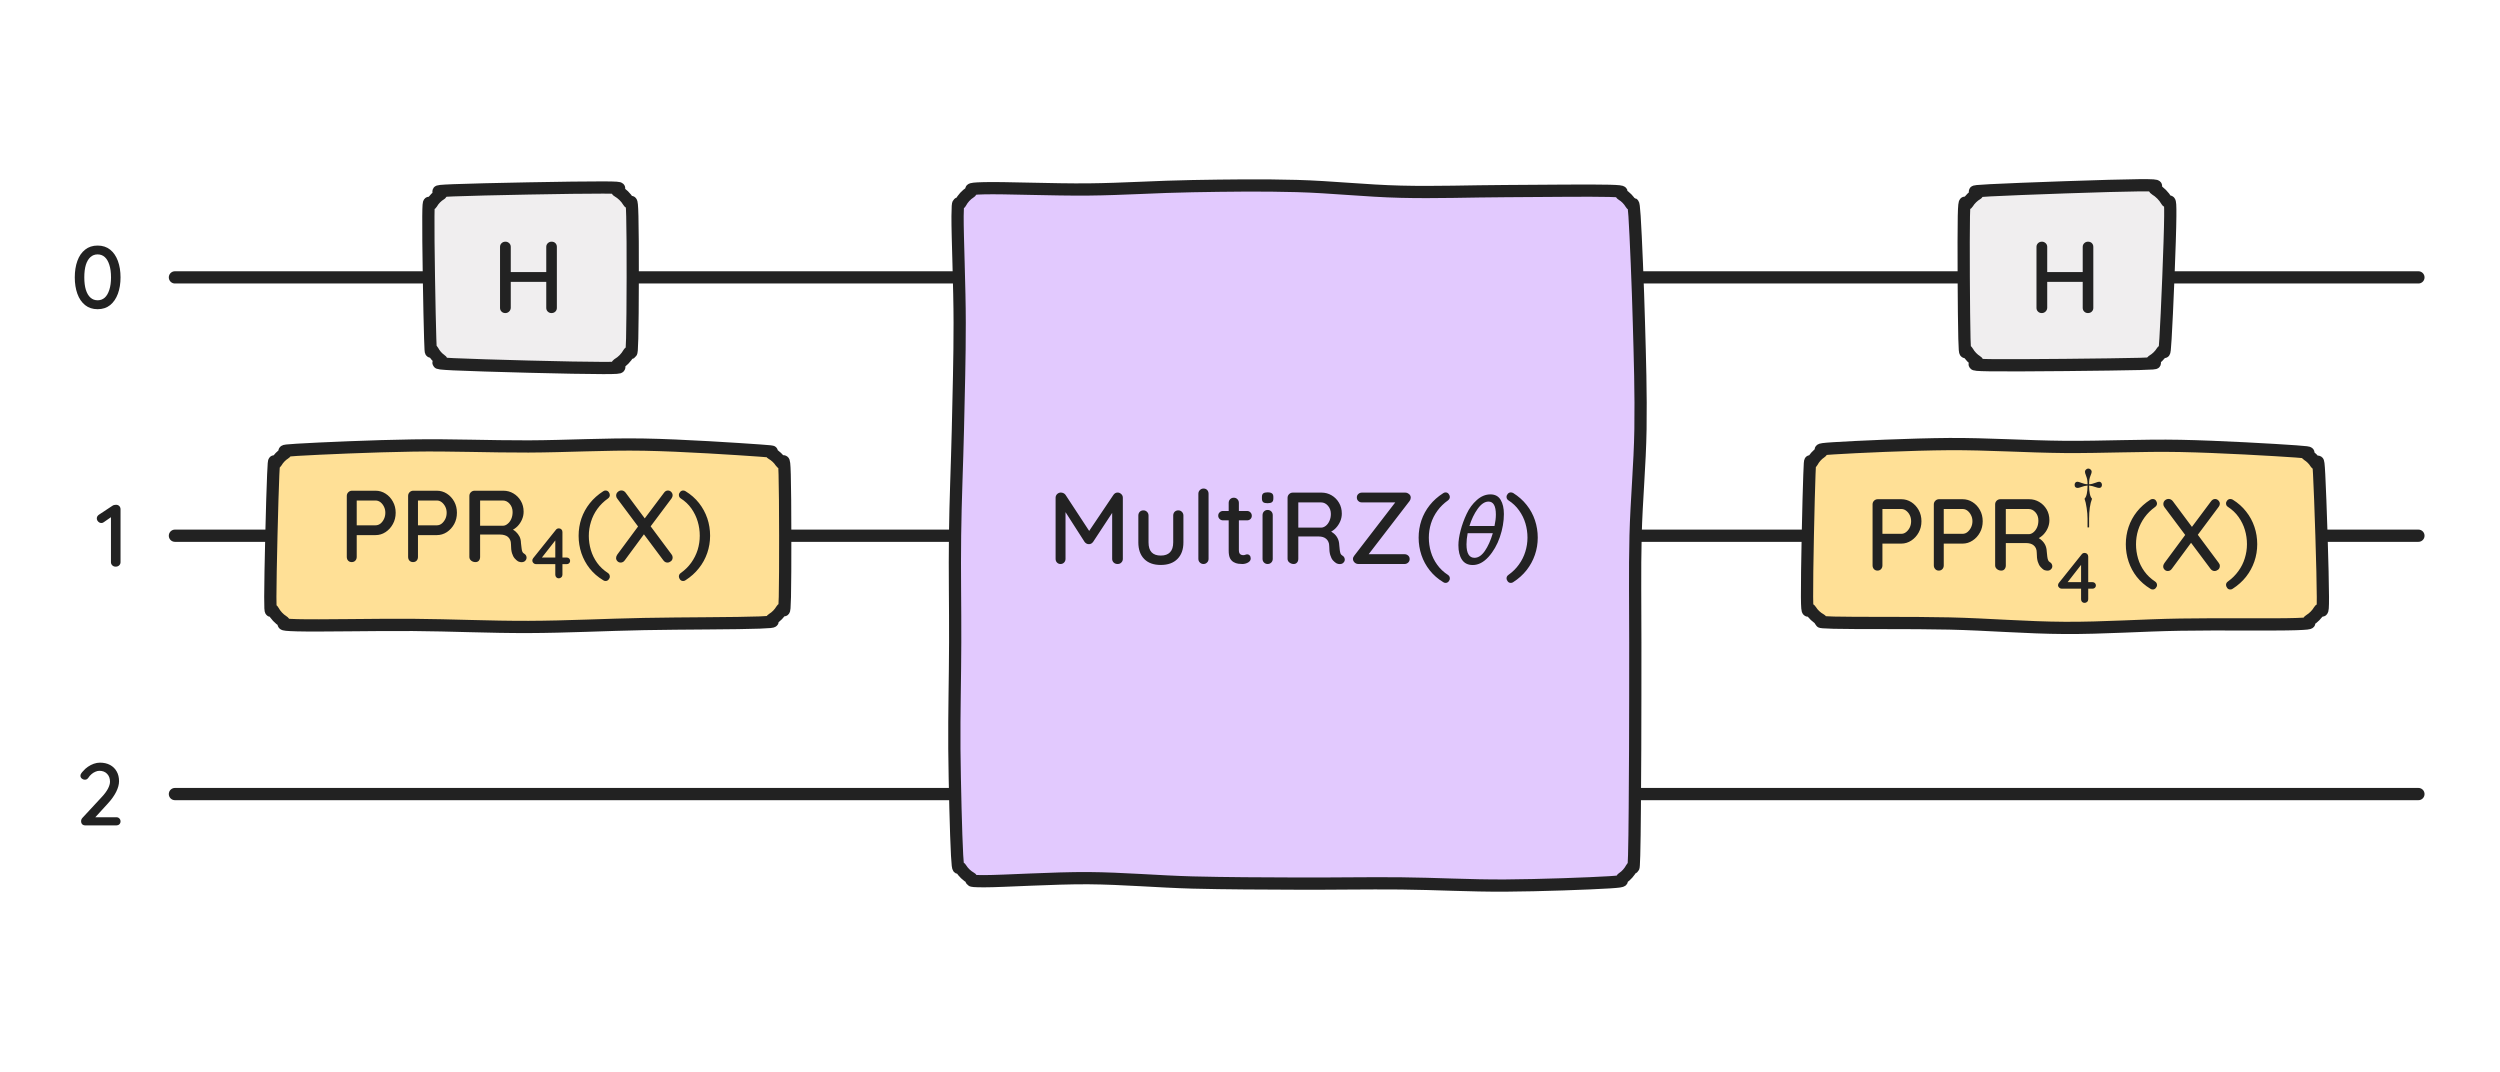
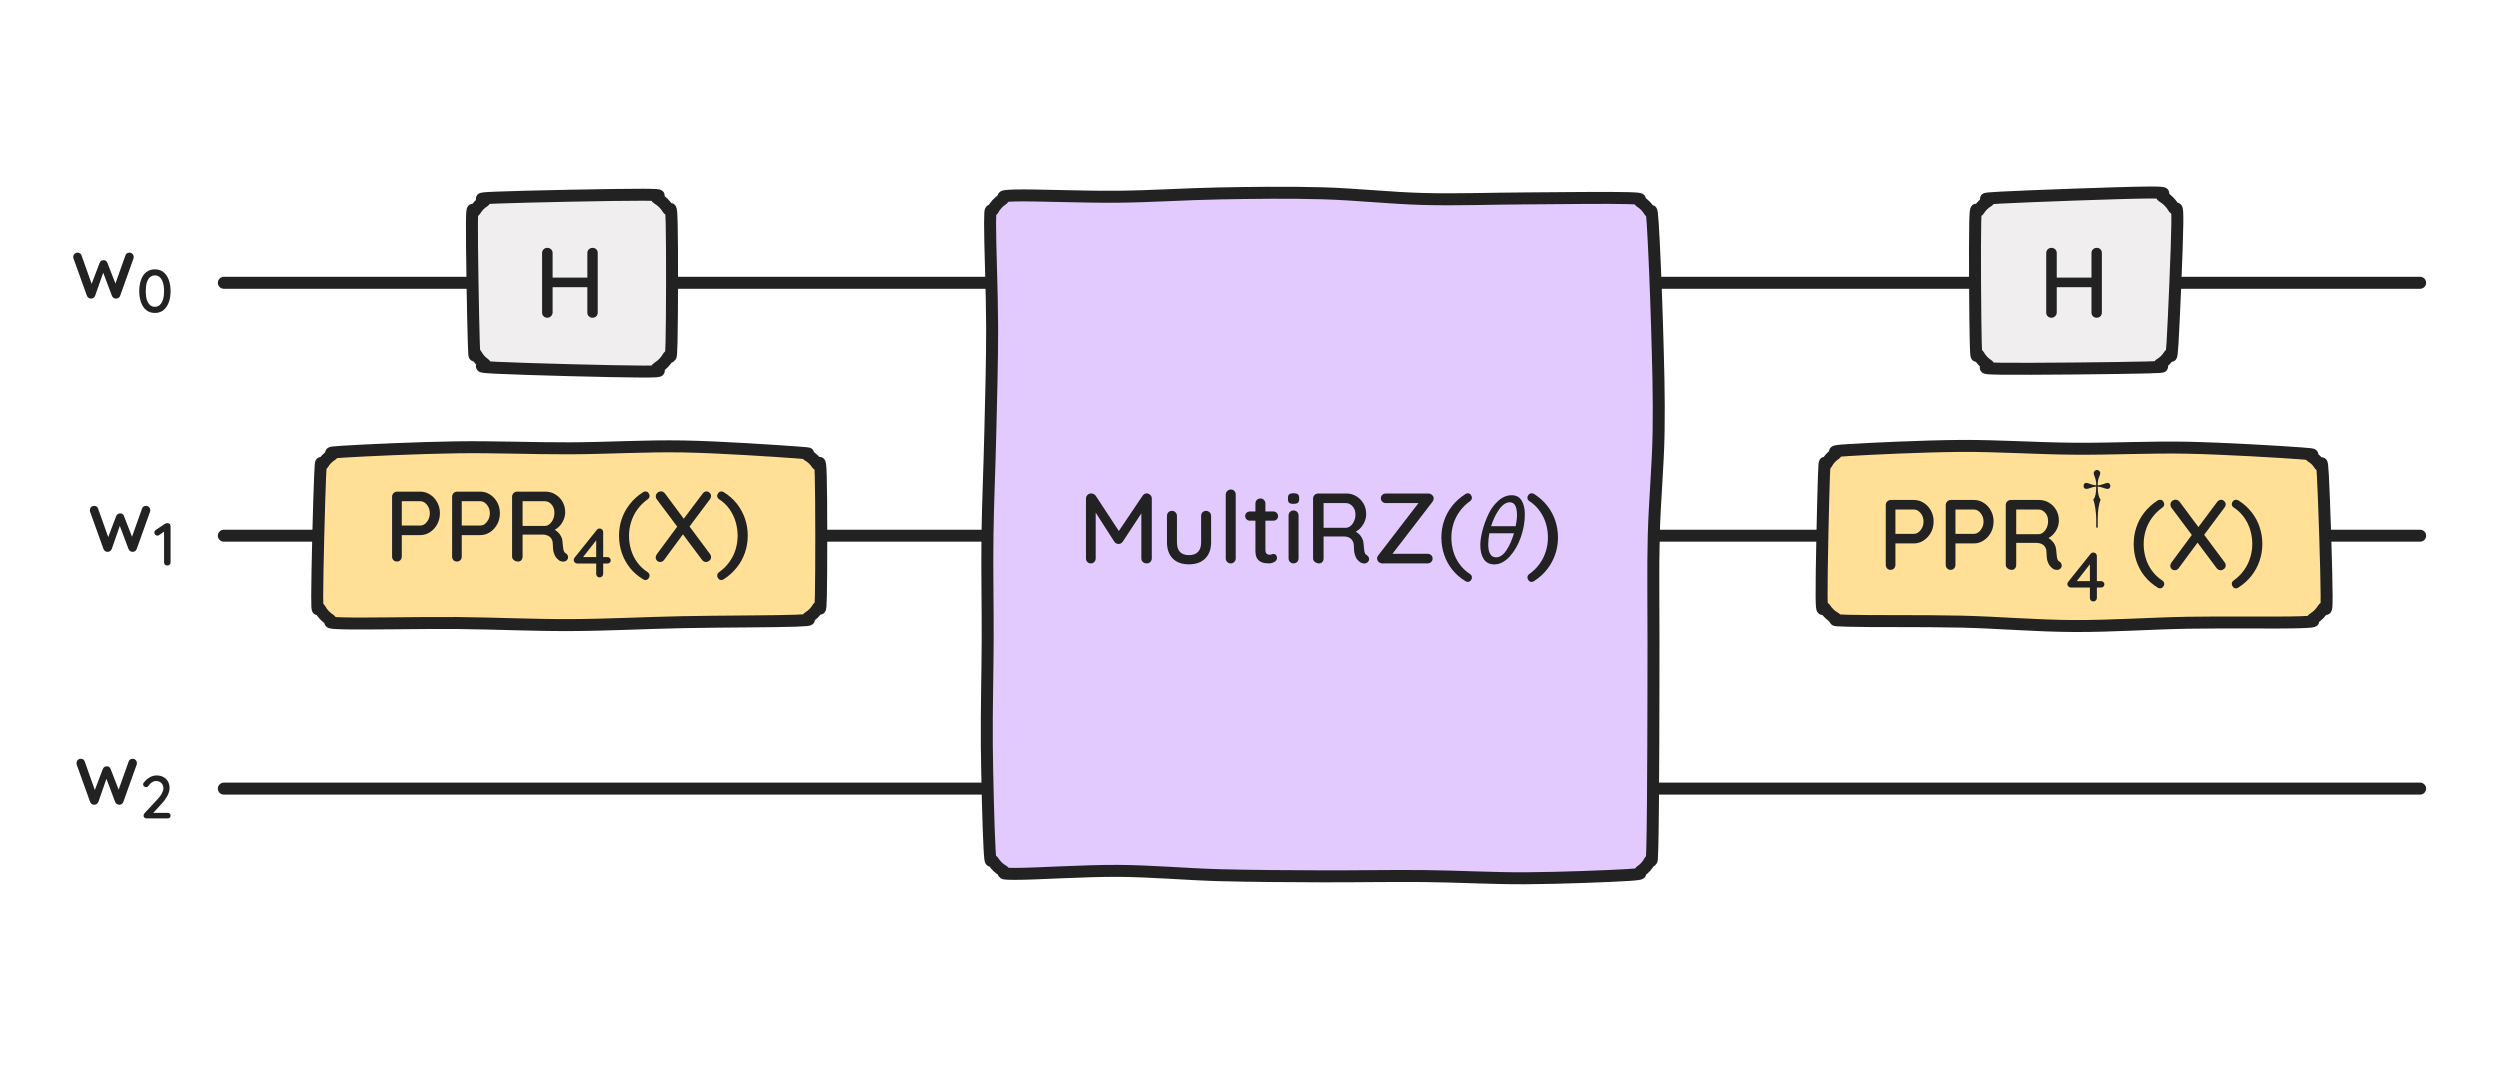
- <svg xmlns="http://www.w3.org/2000/svg" viewBox="-25.73 -40.8 367.73 157.6" width="367.73" height="157.6">
+ <svg xmlns="http://www.w3.org/2000/svg" viewBox="-33.63 -42.49 375.63 160.98" width="375.63" height="160.98">
  <g stroke-linecap="round" stroke-linejoin="round">
    <path d="M0,0C2.29,0 9.17,0 13.75,0C18.33,0 22.92,0 27.5,0C32.08,0 36.67,0 41.25,0C45.83,0 50.42,0 55,0C59.58,0 64.17,0 68.75,0C73.33,0 77.92,0 82.5,0C87.08,0 91.67,0 96.25,0C100.83,0 105.42,0 110,0C114.58,0 119.17,0 123.75,0C128.33,0 132.92,0 137.5,0C142.08,0 146.67,0 151.25,0C155.83,0 160.42,0 165,0C169.58,0 174.17,0 178.75,0C183.33,0 187.92,0 192.5,0C197.08,0 201.67,0 206.25,0C210.83,0 215.42,0 220,0C224.58,0 229.17,0 233.75,0C238.33,0 242.92,0 247.5,0C252.08,0 256.67,0 261.25,0C265.83,0 270.42,0 275,0C279.58,0 284.17,0 288.75,0C293.33,0 297.92,0 302.5,0C307.08,0 311.67,0 316.25,0C320.83,0 327.71,0 330,0" fill="none" stroke="#222222" stroke-width="1.8" />
    <path d="M0,38C2.29,38 9.17,38 13.75,38C18.33,38 22.92,38 27.5,38C32.08,38 36.67,38 41.25,38C45.83,38 50.42,38 55,38C59.58,38 64.17,38 68.75,38C73.33,38 77.92,38 82.5,38C87.08,38 91.67,38 96.25,38C100.83,38 105.42,38 110,38C114.58,38 119.17,38 123.75,38C128.33,38 132.92,38 137.5,38C142.08,38 146.67,38 151.25,38C155.83,38 160.42,38 165,38C169.58,38 174.17,38 178.75,38C183.33,38 187.92,38 192.5,38C197.08,38 201.67,38 206.25,38C210.83,38 215.42,38 220,38C224.58,38 229.17,38 233.75,38C238.33,38 242.92,38 247.5,38C252.08,38 256.67,38 261.25,38C265.83,38 270.42,38 275,38C279.58,38 284.17,38 288.75,38C293.33,38 297.92,38 302.5,38C307.08,38 311.67,38 316.25,38C320.83,38 327.71,38 330,38" fill="none" stroke="#222222" stroke-width="1.8" />
    <path d="M0,76C2.29,76 9.17,76 13.75,76C18.33,76 22.92,76 27.5,76C32.08,76 36.67,76 41.25,76C45.83,76 50.42,76 55,76C59.58,76 64.17,76 68.75,76C73.33,76 77.92,76 82.5,76C87.08,76 91.67,76 96.25,76C100.83,76 105.42,76 110,76C114.58,76 119.17,76 123.75,76C128.33,76 132.92,76 137.5,76C142.08,76 146.67,76 151.25,76C155.83,76 160.42,76 165,76C169.58,76 174.17,76 178.75,76C183.33,76 187.92,76 192.5,76C197.08,76 201.67,76 206.25,76C210.83,76 215.42,76 220,76C224.58,76 229.17,76 233.75,76C238.33,76 242.92,76 247.5,76C252.08,76 256.67,76 261.25,76C265.83,76 270.42,76 275,76C279.58,76 284.17,76 288.75,76C293.33,76 297.92,76 302.5,76C307.08,76 311.67,76 316.25,76C320.83,76 327.71,76 330,76" fill="none" stroke="#222222" stroke-width="1.8" />
-     <path d="M65.13,-12.69C65.75,-12.34 66.35,-11.76 66.71,-11.14C67.07,-10.53 67.19,-12.36 67.28,-9C67.38,-5.64 67.35,5.64 67.26,9C67.17,12.36 67.09,10.53 66.74,11.16C66.39,11.79 65.8,12.4 65.17,12.76C64.55,13.13 67.03,13.33 63,13.33C58.97,13.34 44.97,12.97 41,12.78C37.03,12.59 39.68,12.52 39.16,12.18C38.65,11.85 38.19,11.31 37.92,10.78C37.65,10.25 37.65,12.3 37.55,9C37.44,5.7 37.24,-5.69 37.28,-9C37.31,-12.31 37.45,-10.33 37.76,-10.87C38.06,-11.42 38.58,-11.94 39.12,-12.26C39.66,-12.59 37.02,-12.65 41,-12.81C44.98,-12.97 58.98,-13.24 63,-13.22C67.02,-13.2 64.51,-13.03 65.13,-12.69Z" fill="#F0EEEF" stroke="#222222" stroke-width="1.8" />
-     <path d="M87.78,25.92C88.3,26.21 88.81,26.68 89.13,27.19C89.45,27.71 89.6,25.7 89.69,29C89.79,32.3 89.8,43.69 89.72,47C89.64,50.31 89.54,48.33 89.24,48.87C88.93,49.41 88.42,49.94 87.88,50.26C87.34,50.57 89.15,50.65 86,50.77C82.85,50.9 74.67,50.88 69,50.99C63.33,51.1 57.67,51.4 52,51.42C46.33,51.44 40.67,51.16 35,51.12C29.33,51.08 21.18,51.26 18,51.17C14.82,51.08 16.51,50.95 15.92,50.6C15.33,50.24 14.78,49.64 14.46,49.04C14.15,48.44 14.03,50.34 14.03,47C14.03,43.66 14.31,32.3 14.46,29C14.6,25.7 14.61,27.73 14.9,27.21C15.19,26.69 15.68,26.18 16.19,25.87C16.71,25.56 14.87,25.55 18,25.36C21.13,25.17 29.33,24.81 35,24.73C40.67,24.64 46.33,24.89 52,24.87C57.67,24.85 63.33,24.5 69,24.6C74.67,24.7 82.87,25.25 86,25.47C89.13,25.69 87.25,25.64 87.78,25.92Z" fill="#FFE096" stroke="#222222" stroke-width="1.8" />
-     <path d="M212.84,-12.18C213.37,-11.87 213.86,-11.36 214.17,-10.83C214.48,-10.3 214.5,-11.92 214.7,-9C214.89,-6.08 215.2,1.44 215.34,6.67C215.49,11.89 215.65,17.11 215.57,22.33C215.49,27.56 214.98,32.78 214.85,38C214.72,43.22 214.82,48.44 214.81,53.67C214.8,58.89 214.82,64.11 214.79,69.33C214.76,74.56 214.73,82.08 214.64,85C214.55,87.92 214.54,86.32 214.26,86.88C213.97,87.44 213.48,88.01 212.94,88.36C212.4,88.71 213.88,88.8 211,88.98C208.12,89.16 200.78,89.43 195.67,89.46C190.56,89.49 185.44,89.19 180.33,89.14C175.22,89.09 170.11,89.2 165,89.17C159.89,89.15 154.78,89.14 149.67,89.01C144.56,88.87 139.44,88.41 134.33,88.37C129.22,88.34 121.88,88.82 119,88.82C116.12,88.81 117.63,88.65 117.07,88.34C116.51,88.03 115.96,87.51 115.62,86.95C115.28,86.39 115.21,87.94 115.05,85C114.89,82.06 114.7,74.56 114.65,69.33C114.61,64.11 114.76,58.89 114.77,53.67C114.79,48.44 114.68,43.22 114.75,38C114.81,32.78 115.05,27.56 115.17,22.33C115.28,17.11 115.44,11.89 115.43,6.67C115.43,1.44 115.1,-6.06 115.12,-9C115.15,-11.94 115.26,-10.4 115.57,-10.98C115.88,-11.57 116.4,-12.15 116.98,-12.51C117.55,-12.86 116.11,-13.04 119,-13.11C121.89,-13.19 129.22,-12.88 134.33,-12.93C139.44,-12.98 144.56,-13.34 149.67,-13.42C154.78,-13.51 159.89,-13.58 165,-13.44C170.11,-13.3 175.22,-12.72 180.33,-12.6C185.44,-12.47 190.56,-12.67 195.67,-12.69C200.78,-12.71 208.14,-12.81 211,-12.73C213.86,-12.65 212.31,-12.5 212.84,-12.18Z" fill="#E2C9FE" stroke="#222222" stroke-width="1.8" />
-     <path d="M291.29,-12.96C291.94,-12.58 292.58,-11.94 292.95,-11.28C293.32,-10.62 293.53,-12.38 293.5,-9C293.48,-5.62 293.01,5.68 292.8,9C292.6,12.32 292.61,10.35 292.29,10.9C291.97,11.44 291.43,11.96 290.89,12.27C290.34,12.57 292.98,12.62 289,12.73C285.02,12.83 270.99,12.98 267,12.92C263.01,12.86 265.61,12.7 265.06,12.36C264.51,12.03 263.99,11.48 263.68,10.92C263.38,10.35 263.31,12.32 263.22,9C263.13,5.68 263.07,-5.68 263.14,-9C263.22,-12.32 263.37,-10.36 263.69,-10.91C264.02,-11.46 264.55,-11.97 265.1,-12.29C265.65,-12.6 263.02,-12.6 267,-12.81C270.98,-13.02 284.95,-13.52 289,-13.55C293.05,-13.57 290.63,-13.34 291.29,-12.96Z" fill="#F0EEEF" stroke="#222222" stroke-width="1.8" />
-     <path d="M313.67,26.1C314.15,26.39 314.61,26.85 314.9,27.33C315.18,27.81 315.23,25.72 315.4,29C315.58,32.28 315.95,43.67 315.95,47C315.96,50.33 315.75,48.4 315.42,48.98C315.09,49.55 314.55,50.1 313.98,50.44C313.41,50.77 315.16,50.89 312,51C308.84,51.11 300.67,50.98 295,51.08C289.33,51.17 283.67,51.59 278,51.56C272.33,51.53 266.67,51.04 261,50.91C255.33,50.78 247.16,50.88 244,50.79C240.84,50.69 242.63,50.65 242.07,50.34C241.5,50.04 240.94,49.51 240.61,48.96C240.28,48.4 240.1,50.33 240.07,47C240.04,43.67 240.29,32.31 240.42,29C240.54,25.69 240.53,27.71 240.82,27.16C241.1,26.62 241.58,26.07 242.11,25.73C242.64,25.4 240.85,25.34 244,25.14C247.15,24.94 255.33,24.56 261,24.52C266.67,24.49 272.33,24.89 278,24.94C283.67,24.98 289.33,24.68 295,24.79C300.67,24.9 308.89,25.38 312,25.6C315.11,25.82 313.19,25.82 313.67,26.1Z" fill="#FFE096" stroke="#222222" stroke-width="1.8" />
-     <path d="M-11.37,4.68Q-12.46,4.68 -13.21,4.08Q-13.97,3.47 -14.35,2.41Q-14.73,1.35 -14.73,0Q-14.73,-1.36 -14.35,-2.42Q-13.97,-3.48 -13.21,-4.08Q-12.46,-4.68 -11.37,-4.68Q-10.28,-4.68 -9.53,-4.08Q-8.78,-3.48 -8.39,-2.42Q-8,-1.36 -8,0Q-8,1.35 -8.39,2.41Q-8.78,3.47 -9.53,4.08Q-10.28,4.68 -11.37,4.68ZM-11.37,3.37Q-10.76,3.37 -10.32,2.98Q-9.89,2.59 -9.65,1.83Q-9.4,1.08 -9.4,0Q-9.4,-1.09 -9.65,-1.85Q-9.89,-2.6 -10.32,-2.99Q-10.76,-3.38 -11.37,-3.38Q-11.98,-3.38 -12.42,-2.99Q-12.86,-2.6 -13.1,-1.85Q-13.33,-1.09 -13.33,0Q-13.33,1.08 -13.1,1.83Q-12.86,2.59 -12.42,2.98Q-11.98,3.37 -11.37,3.37Z" fill="#222222" stroke="none" />
-     <path d="M-8.71,42.55Q-9.02,42.55 -9.21,42.36Q-9.41,42.17 -9.41,41.89L-9.41,34.92L-9.23,35.15L-10.45,36Q-10.6,36.13 -10.82,36.13Q-11.08,36.13 -11.28,35.93Q-11.49,35.72 -11.49,35.45Q-11.49,35.11 -11.15,34.89L-9.17,33.58Q-9.05,33.5 -8.92,33.48Q-8.78,33.45 -8.66,33.45Q-8.37,33.45 -8.18,33.64Q-8,33.83 -8,34.11L-8,41.89Q-8,42.17 -8.2,42.36Q-8.4,42.55 -8.71,42.55Z" fill="#222222" stroke="none" />
-     <path d="M-8.61,79.41Q-8.35,79.41 -8.18,79.58Q-8,79.76 -8,80.02Q-8,80.28 -8.18,80.45Q-8.35,80.61 -8.61,80.61L-13.17,80.61Q-13.46,80.61 -13.63,80.45Q-13.8,80.28 -13.8,79.99Q-13.8,79.73 -13.62,79.52L-10.72,76.39Q-10.16,75.79 -9.85,75.21Q-9.55,74.62 -9.55,74.18Q-9.55,73.46 -9.98,73.02Q-10.4,72.58 -11.11,72.58Q-11.41,72.58 -11.71,72.72Q-12.02,72.85 -12.28,73.08Q-12.55,73.31 -12.74,73.61Q-12.87,73.79 -13,73.84Q-13.13,73.89 -13.25,73.89Q-13.5,73.89 -13.7,73.72Q-13.9,73.54 -13.9,73.31Q-13.9,73.13 -13.78,72.96Q-13.67,72.79 -13.49,72.61Q-13.2,72.26 -12.79,71.98Q-12.38,71.7 -11.93,71.54Q-11.47,71.38 -11.03,71.38Q-10.17,71.38 -9.54,71.72Q-8.91,72.06 -8.57,72.67Q-8.22,73.28 -8.22,74.11Q-8.22,74.82 -8.64,75.67Q-9.07,76.52 -9.82,77.34L-11.83,79.54L-11.98,79.41L-8.61,79.41Z" fill="#222222" stroke="none" />
+     <path d="M65.13,-12.69C65.75,-12.34 66.35,-11.76 66.71,-11.14C67.07,-10.53 67.2,-12.36 67.29,-9C67.38,-5.64 67.36,5.64 67.27,9C67.18,12.36 67.09,10.53 66.75,11.16C66.4,11.79 65.8,12.41 65.18,12.77C64.55,13.13 67.03,13.34 63,13.34C58.97,13.34 44.97,12.97 41,12.77C37.03,12.58 39.68,12.51 39.17,12.18C38.65,11.84 38.19,11.3 37.92,10.78C37.66,10.25 37.67,12.3 37.56,9C37.45,5.7 37.25,-5.69 37.28,-9C37.32,-12.31 37.46,-10.33 37.76,-10.87C38.07,-11.41 38.58,-11.94 39.12,-12.26C39.66,-12.58 37.02,-12.64 41,-12.8C44.98,-12.96 58.98,-13.25 63,-13.23C67.02,-13.21 64.51,-13.04 65.13,-12.69Z" fill="#F0EEEF" stroke="#222222" stroke-width="1.8" />
+     <path d="M87.77,25.93C88.29,26.22 88.8,26.69 89.12,27.2C89.44,27.71 89.59,25.7 89.69,29C89.79,32.3 89.79,43.69 89.71,47C89.64,50.31 89.54,48.32 89.23,48.87C88.93,49.41 88.42,49.93 87.88,50.25C87.34,50.57 89.15,50.65 86,50.77C82.85,50.89 74.67,50.88 69,50.99C63.33,51.1 57.67,51.41 52,51.43C46.33,51.45 40.67,51.17 35,51.12C29.33,51.08 21.18,51.26 18,51.17C14.82,51.09 16.51,50.95 15.92,50.6C15.33,50.24 14.78,49.64 14.46,49.04C14.15,48.44 14.03,50.34 14.03,47C14.03,43.66 14.32,32.3 14.47,29C14.61,25.7 14.62,27.73 14.9,27.21C15.19,26.69 15.68,26.19 16.2,25.88C16.71,25.57 14.87,25.56 18,25.37C21.13,25.17 29.33,24.8 35,24.72C40.67,24.64 46.33,24.89 52,24.87C57.67,24.85 63.33,24.49 69,24.59C74.67,24.69 82.87,25.26 86,25.48C89.13,25.7 87.25,25.65 87.77,25.93Z" fill="#FFE096" stroke="#222222" stroke-width="1.8" />
+     <path d="M212.84,-12.18C213.36,-11.86 213.86,-11.36 214.17,-10.83C214.47,-10.3 214.49,-11.92 214.69,-9C214.89,-6.08 215.2,1.44 215.35,6.67C215.5,11.89 215.67,17.11 215.58,22.33C215.5,27.56 214.98,32.78 214.85,38C214.72,43.22 214.82,48.44 214.81,53.67C214.8,58.89 214.81,64.11 214.78,69.33C214.76,74.56 214.72,82.08 214.63,85C214.54,87.92 214.54,86.32 214.25,86.88C213.97,87.44 213.48,88.01 212.94,88.36C212.4,88.71 213.88,88.79 211,88.98C208.12,89.16 200.78,89.44 195.67,89.47C190.56,89.5 185.44,89.19 180.33,89.14C175.22,89.09 170.11,89.2 165,89.18C159.89,89.16 154.78,89.14 149.67,89.01C144.56,88.87 139.44,88.39 134.33,88.36C129.22,88.33 121.88,88.82 119,88.81C116.12,88.81 117.63,88.65 117.07,88.34C116.51,88.03 115.96,87.51 115.62,86.95C115.29,86.39 115.21,87.94 115.05,85C114.89,82.06 114.69,74.56 114.64,69.33C114.6,64.11 114.75,58.89 114.77,53.67C114.79,48.44 114.67,43.22 114.74,38C114.81,32.78 115.06,27.56 115.17,22.33C115.29,17.11 115.45,11.89 115.44,6.67C115.43,1.44 115.11,-6.06 115.13,-9C115.15,-11.94 115.26,-10.4 115.57,-10.98C115.88,-11.57 116.4,-12.15 116.97,-12.51C117.55,-12.86 116.11,-13.05 119,-13.12C121.89,-13.19 129.22,-12.88 134.33,-12.93C139.44,-12.98 144.56,-13.34 149.67,-13.43C154.78,-13.52 159.89,-13.59 165,-13.45C170.11,-13.31 175.22,-12.72 180.33,-12.59C185.44,-12.46 190.56,-12.66 195.67,-12.68C200.78,-12.71 208.14,-12.81 211,-12.72C213.86,-12.64 212.31,-12.49 212.84,-12.18Z" fill="#E2C9FE" stroke="#222222" stroke-width="1.8" />
+     <path d="M291.29,-12.97C291.95,-12.59 292.59,-11.95 292.96,-11.29C293.33,-10.62 293.54,-12.38 293.52,-9C293.49,-5.62 293,5.68 292.8,9C292.59,12.32 292.6,10.35 292.28,10.9C291.96,11.44 291.43,11.96 290.88,12.26C290.34,12.57 292.98,12.61 289,12.72C285.02,12.83 270.99,12.97 267,12.91C263.01,12.85 265.61,12.69 265.06,12.36C264.51,12.03 263.99,11.47 263.69,10.91C263.38,10.35 263.32,12.32 263.23,9C263.14,5.68 263.07,-5.68 263.15,-9C263.23,-12.32 263.37,-10.36 263.7,-10.91C264.02,-11.46 264.55,-11.97 265.1,-12.28C265.65,-12.6 263.02,-12.59 267,-12.8C270.98,-13.01 284.95,-13.53 289,-13.56C293.05,-13.59 290.63,-13.35 291.29,-12.97Z" fill="#F0EEEF" stroke="#222222" stroke-width="1.8" />
+     <path d="M313.66,26.12C314.15,26.4 314.6,26.85 314.88,27.33C315.17,27.82 315.21,25.72 315.39,29C315.57,32.28 315.95,43.67 315.95,47C315.96,50.33 315.75,48.4 315.42,48.98C315.09,49.55 314.55,50.1 313.98,50.44C313.41,50.77 315.16,50.89 312,51C308.84,51.11 300.67,50.98 295,51.08C289.33,51.18 283.67,51.6 278,51.57C272.33,51.55 266.67,51.04 261,50.91C255.33,50.78 247.15,50.88 244,50.78C240.85,50.69 242.64,50.64 242.07,50.34C241.51,50.04 240.95,49.51 240.61,48.96C240.28,48.4 240.1,50.33 240.07,47C240.04,43.67 240.3,32.31 240.42,29C240.55,25.69 240.54,27.71 240.82,27.17C241.1,26.62 241.59,26.07 242.12,25.74C242.65,25.4 240.85,25.35 244,25.14C247.15,24.94 255.33,24.55 261,24.51C266.67,24.48 272.33,24.89 278,24.93C283.67,24.98 289.33,24.67 295,24.78C300.67,24.9 308.89,25.39 312,25.62C315.11,25.84 313.18,25.83 313.66,26.12Z" fill="#FFE096" stroke="#222222" stroke-width="1.8" />
+     <path d="M-14.16,-4.53Q-13.92,-4.53 -13.73,-4.34Q-13.54,-4.15 -13.54,-3.85Q-13.54,-3.79 -13.55,-3.72Q-13.56,-3.66 -13.59,-3.61L-15.58,1.96Q-15.66,2.18 -15.85,2.29Q-16.05,2.4 -16.26,2.37Q-16.63,2.35 -16.81,1.96L-18.28,-1.94L-17.98,-1.92L-19.34,1.96Q-19.52,2.35 -19.9,2.37Q-20.09,2.4 -20.29,2.29Q-20.49,2.18 -20.57,1.96L-22.57,-3.61Q-22.63,-3.72 -22.63,-3.85Q-22.63,-4.13 -22.45,-4.33Q-22.27,-4.53 -21.98,-4.53Q-21.77,-4.53 -21.61,-4.42Q-21.44,-4.32 -21.38,-4.11L-19.71,0.58L-20.01,0.55L-18.66,-2.99Q-18.49,-3.4 -18.06,-3.4Q-17.83,-3.4 -17.7,-3.29Q-17.57,-3.19 -17.49,-2.99L-16.11,0.57L-16.46,0.61L-14.79,-4.11Q-14.66,-4.53 -14.16,-4.53ZM-10.36,4.53Q-11.12,4.53 -11.65,4.11Q-12.18,3.68 -12.44,2.94Q-12.71,2.2 -12.71,1.25Q-12.71,0.3 -12.44,-0.44Q-12.18,-1.19 -11.65,-1.6Q-11.12,-2.02 -10.36,-2.02Q-9.59,-2.02 -9.07,-1.6Q-8.55,-1.19 -8.27,-0.44Q-8,0.3 -8,1.25Q-8,2.2 -8.27,2.94Q-8.55,3.68 -9.07,4.11Q-9.59,4.53 -10.36,4.53ZM-10.36,3.61Q-9.93,3.61 -9.63,3.34Q-9.32,3.06 -9.15,2.54Q-8.98,2.01 -8.98,1.25Q-8.98,0.49 -9.15,-0.04Q-9.32,-0.57 -9.63,-0.84Q-9.93,-1.11 -10.36,-1.11Q-10.78,-1.11 -11.09,-0.84Q-11.4,-0.57 -11.57,-0.04Q-11.73,0.49 -11.73,1.25Q-11.73,2.01 -11.57,2.54Q-11.4,3.06 -11.09,3.34Q-10.78,3.61 -10.36,3.61Z" fill="#222222" stroke="none" />
+     <path d="M-11.67,33.52Q-11.42,33.52 -11.24,33.71Q-11.05,33.89 -11.05,34.19Q-11.05,34.26 -11.06,34.32Q-11.07,34.39 -11.1,34.44L-13.09,40Q-13.17,40.22 -13.36,40.34Q-13.56,40.45 -13.76,40.42Q-14.14,40.39 -14.32,40L-15.79,36.1L-15.49,36.13L-16.84,40Q-17.03,40.39 -17.4,40.42Q-17.6,40.45 -17.8,40.34Q-18,40.22 -18.08,40L-20.08,34.44Q-20.13,34.32 -20.13,34.19Q-20.13,33.92 -19.96,33.72Q-19.78,33.52 -19.48,33.52Q-19.28,33.52 -19.11,33.62Q-18.95,33.72 -18.89,33.93L-17.22,38.63L-17.52,38.6L-16.17,35.05Q-16,34.65 -15.57,34.65Q-15.34,34.65 -15.21,34.75Q-15.08,34.86 -15,35.05L-13.62,38.61L-13.97,38.65L-12.29,33.93Q-12.16,33.52 -11.67,33.52ZM-8.5,42.48Q-8.71,42.48 -8.85,42.35Q-8.98,42.22 -8.98,42.02L-8.98,37.14L-8.86,37.3L-9.71,37.9Q-9.82,37.99 -9.97,37.99Q-10.16,37.99 -10.3,37.85Q-10.44,37.71 -10.44,37.51Q-10.44,37.28 -10.2,37.12L-8.82,36.2Q-8.74,36.15 -8.64,36.13Q-8.55,36.11 -8.46,36.11Q-8.26,36.11 -8.13,36.24Q-8,36.38 -8,36.58L-8,42.02Q-8,42.22 -8.14,42.35Q-8.28,42.48 -8.5,42.48Z" fill="#222222" stroke="none" />
+     <path d="M-13.68,71.52Q-13.43,71.52 -13.25,71.71Q-13.06,71.89 -13.06,72.19Q-13.06,72.26 -13.07,72.32Q-13.08,72.39 -13.11,72.44L-15.1,78Q-15.18,78.22 -15.37,78.34Q-15.57,78.45 -15.77,78.42Q-16.15,78.39 -16.33,78L-17.8,74.1L-17.5,74.13L-18.85,78Q-19.04,78.39 -19.41,78.42Q-19.61,78.45 -19.81,78.34Q-20.01,78.22 -20.09,78L-22.09,72.44Q-22.14,72.32 -22.14,72.19Q-22.14,71.92 -21.97,71.72Q-21.79,71.52 -21.49,71.52Q-21.29,71.52 -21.12,71.62Q-20.96,71.72 -20.9,71.93L-19.23,76.63L-19.53,76.6L-18.18,73.05Q-18.01,72.65 -17.58,72.65Q-17.35,72.65 -17.22,72.75Q-17.09,72.86 -17.01,73.05L-15.63,76.61L-15.98,76.65L-14.3,71.93Q-14.17,71.52 -13.68,71.52ZM-8.43,79.64Q-8.25,79.64 -8.12,79.76Q-8,79.88 -8,80.06Q-8,80.25 -8.12,80.36Q-8.25,80.48 -8.43,80.48L-11.62,80.48Q-11.82,80.48 -11.94,80.36Q-12.06,80.25 -12.06,80.05Q-12.06,79.86 -11.93,79.72L-9.9,77.53Q-9.51,77.11 -9.3,76.7Q-9.08,76.29 -9.08,75.98Q-9.08,75.48 -9.38,75.17Q-9.68,74.86 -10.18,74.86Q-10.38,74.86 -10.6,74.95Q-10.81,75.05 -11,75.21Q-11.18,75.37 -11.32,75.58Q-11.41,75.71 -11.5,75.74Q-11.59,75.78 -11.68,75.78Q-11.85,75.78 -11.99,75.66Q-12.13,75.53 -12.13,75.37Q-12.13,75.24 -12.05,75.12Q-11.97,75 -11.84,74.88Q-11.64,74.63 -11.35,74.44Q-11.07,74.24 -10.75,74.13Q-10.43,74.02 -10.12,74.02Q-9.52,74.02 -9.08,74.26Q-8.64,74.5 -8.4,74.92Q-8.15,75.35 -8.15,75.93Q-8.15,76.42 -8.45,77.02Q-8.75,77.62 -9.27,78.19L-10.68,79.73L-10.78,79.64L-8.43,79.64Z" fill="#222222" stroke="none" />
    <path d="M48.63,-5.25Q48.93,-5.25 49.17,-5.03Q49.4,-4.81 49.4,-4.49L49.4,4.49Q49.38,4.81 49.15,5.03Q48.92,5.25 48.6,5.25Q48.26,5.25 48.04,5.03Q47.82,4.81 47.82,4.49L47.82,-4.49Q47.82,-4.81 48.05,-5.03Q48.27,-5.25 48.63,-5.25ZM55.4,-5.25Q55.76,-5.25 55.97,-5.03Q56.18,-4.81 56.18,-4.49L56.18,4.49Q56.18,4.81 55.96,5.03Q55.74,5.25 55.38,5.25Q55.07,5.25 54.84,5.03Q54.62,4.81 54.62,4.49L54.62,-4.49Q54.62,-4.81 54.85,-5.03Q55.08,-5.25 55.4,-5.25ZM48.57,-0.78L55.41,-0.78L55.4,0.66L48.56,0.66L48.57,-0.78Z" fill="#222222" stroke="none" />
    <path d="M29.51,31.38Q30.31,31.38 30.98,31.81Q31.66,32.24 32.06,32.98Q32.47,33.71 32.47,34.62Q32.47,35.54 32.06,36.28Q31.66,37.02 30.98,37.47Q30.31,37.91 29.51,37.91L26.62,37.91L26.74,37.67L26.74,41.12Q26.74,41.45 26.53,41.67Q26.33,41.88 26,41.88Q25.69,41.88 25.48,41.67Q25.28,41.45 25.28,41.12L25.28,32.15Q25.28,31.82 25.51,31.6Q25.73,31.38 26.05,31.38L29.51,31.38ZM29.51,36.47Q29.9,36.47 30.23,36.22Q30.55,35.96 30.75,35.54Q30.95,35.12 30.95,34.62Q30.95,34.13 30.75,33.73Q30.55,33.32 30.23,33.07Q29.9,32.82 29.51,32.82L26.59,32.82L26.74,32.6L26.74,36.67L26.6,36.47L29.51,36.47ZM38.53,31.38Q39.32,31.38 40,31.81Q40.67,32.24 41.08,32.98Q41.48,33.71 41.48,34.62Q41.48,35.54 41.08,36.28Q40.67,37.02 40,37.47Q39.32,37.91 38.53,37.91L35.63,37.91L35.75,37.67L35.75,41.12Q35.75,41.45 35.55,41.67Q35.35,41.88 35.02,41.88Q34.7,41.88 34.5,41.67Q34.3,41.45 34.3,41.12L34.3,32.15Q34.3,31.82 34.52,31.6Q34.75,31.38 35.06,31.38L38.53,31.38ZM38.53,36.47Q38.92,36.47 39.24,36.22Q39.56,35.96 39.77,35.54Q39.97,35.12 39.97,34.62Q39.97,34.13 39.77,33.73Q39.56,33.32 39.24,33.07Q38.92,32.82 38.53,32.82L35.6,32.82L35.75,32.6L35.75,36.67L35.62,36.47L38.53,36.47ZM44.21,41.88Q43.85,41.88 43.58,41.67Q43.31,41.45 43.31,41.12L43.31,32.15Q43.31,31.82 43.54,31.6Q43.76,31.38 44.08,31.38L48.31,31.38Q49.12,31.38 49.79,31.78Q50.47,32.18 50.88,32.88Q51.29,33.57 51.29,34.47Q51.29,35.07 51.05,35.62Q50.81,36.17 50.41,36.59Q50,37.01 49.49,37.22L49.33,36.93Q49.79,37.1 50.14,37.41Q50.48,37.72 50.69,38.13Q50.89,38.54 50.9,39.07Q50.95,39.53 50.99,39.84Q51.02,40.15 51.1,40.34Q51.17,40.53 51.37,40.64Q51.64,40.79 51.71,41.09Q51.77,41.39 51.58,41.63Q51.44,41.81 51.24,41.86Q51.04,41.92 50.83,41.88Q50.62,41.84 50.47,41.77Q50.23,41.62 49.98,41.34Q49.73,41.06 49.58,40.57Q49.43,40.07 49.43,39.26Q49.43,38.88 49.31,38.62Q49.19,38.35 48.98,38.17Q48.77,38 48.49,37.92Q48.2,37.83 47.86,37.83L44.68,37.83L44.89,37.53L44.89,41.12Q44.89,41.45 44.71,41.67Q44.53,41.88 44.21,41.88ZM44.69,36.53L48.28,36.53Q48.62,36.52 48.94,36.25Q49.27,35.99 49.47,35.54Q49.67,35.09 49.67,34.52Q49.67,33.8 49.24,33.31Q48.82,32.82 48.23,32.82L44.72,32.82L44.89,32.43L44.89,36.85L44.69,36.53ZM56.46,44.27Q56.24,44.27 56.09,44.11Q55.95,43.96 55.95,43.73L55.95,38.39L56.14,38.45L53.87,41.35L53.82,41.21L57.64,41.21Q57.85,41.21 57.99,41.35Q58.13,41.49 58.13,41.7Q58.13,41.9 57.99,42.04Q57.85,42.18 57.64,42.18L53.09,42.18Q52.9,42.18 52.73,42.02Q52.57,41.87 52.57,41.66Q52.57,41.46 52.7,41.3L56.04,37.13Q56.12,37.02 56.23,36.97Q56.35,36.92 56.47,36.92Q56.7,36.92 56.85,37.07Q57,37.22 57,37.45L57,43.73Q57,43.96 56.84,44.11Q56.68,44.27 56.46,44.27ZM63.34,44.66Q63.15,44.66 63,44.55Q61.81,43.83 61.01,42.82Q60.21,41.8 59.79,40.57Q59.38,39.33 59.38,38.02Q59.38,36.68 59.79,35.47Q60.21,34.25 61.02,33.23Q61.83,32.21 63,31.46Q63.15,31.35 63.34,31.35Q63.64,31.35 63.81,31.58Q63.97,31.8 63.97,32.02Q63.97,32.32 63.7,32.52Q62.77,33.18 62.14,34.05Q61.51,34.92 61.2,35.94Q60.88,36.95 60.88,38.02Q60.88,39.08 61.18,40.1Q61.48,41.12 62.11,42Q62.74,42.87 63.7,43.49Q63.97,43.68 63.97,44.02Q63.97,44.24 63.79,44.45Q63.61,44.66 63.34,44.66ZM72.51,31.35Q72.81,31.35 73.01,31.57Q73.21,31.79 73.21,32.05Q73.21,32.28 73.05,32.51L69.9,36.72L69.04,35.54L71.91,31.72Q72.16,31.35 72.51,31.35ZM65.67,31.34Q66.03,31.34 66.28,31.65L73.05,40.75Q73.21,40.94 73.21,41.2Q73.21,41.55 72.96,41.75Q72.7,41.95 72.45,41.95Q72.09,41.95 71.85,41.63L65.07,32.55Q64.9,32.35 64.9,32.1Q64.9,31.77 65.14,31.56Q65.38,31.34 65.67,31.34ZM65.56,41.95Q65.28,41.95 65.08,41.74Q64.89,41.54 64.89,41.28Q64.89,41.03 65.07,40.77L68.25,36.47L69.07,37.68L66.18,41.6Q65.94,41.95 65.56,41.95ZM74.76,44.66Q74.46,44.66 74.29,44.43Q74.13,44.21 74.13,44Q74.13,43.68 74.4,43.49Q75.33,42.83 75.95,41.96Q76.57,41.09 76.89,40.08Q77.2,39.07 77.2,38Q77.2,36.93 76.9,35.92Q76.6,34.9 75.98,34.01Q75.36,33.12 74.4,32.51Q74.13,32.33 74.13,32Q74.13,31.77 74.31,31.57Q74.49,31.35 74.76,31.35Q74.94,31.35 75.1,31.45Q76.29,32.18 77.09,33.2Q77.89,34.22 78.31,35.45Q78.72,36.68 78.72,38Q78.72,39.32 78.3,40.54Q77.88,41.77 77.07,42.78Q76.27,43.8 75.1,44.55Q74.95,44.66 74.76,44.66Z" fill="#222222" stroke="none" />
    <path d="M130.32,31.65Q130.5,31.65 130.7,31.74Q130.89,31.83 131,31.99L134.81,37.8L134.16,37.77L138.05,31.99Q138.29,31.65 138.66,31.65Q138.96,31.65 139.19,31.87Q139.43,32.08 139.43,32.41L139.43,41.4Q139.43,41.73 139.21,41.94Q139.01,42.16 138.66,42.16Q138.3,42.16 138.08,41.94Q137.86,41.73 137.86,41.4L137.86,33.79L138.35,33.9L135.05,38.92Q134.94,39.06 134.78,39.16Q134.61,39.25 134.43,39.24Q134.26,39.25 134.09,39.16Q133.92,39.06 133.81,38.92L130.64,33.97L131,33.37L131,41.4Q131,41.73 130.79,41.94Q130.59,42.16 130.26,42.16Q129.95,42.16 129.74,41.94Q129.54,41.73 129.54,41.4L129.54,32.41Q129.54,32.1 129.77,31.87Q130.01,31.65 130.32,31.65ZM147.59,34.27Q147.9,34.27 148.12,34.49Q148.34,34.71 148.34,35.04L148.34,38.98Q148.34,40.54 147.46,41.42Q146.59,42.3 145.01,42.3Q143.43,42.3 142.57,41.42Q141.71,40.54 141.71,38.98L141.71,35.04Q141.71,34.71 141.91,34.49Q142.13,34.27 142.46,34.27Q142.77,34.27 142.99,34.49Q143.21,34.71 143.21,35.04L143.21,38.98Q143.21,39.96 143.66,40.44Q144.12,40.92 145.01,40.92Q145.91,40.92 146.37,40.44Q146.84,39.96 146.84,38.98L146.84,35.04Q146.84,34.71 147.04,34.49Q147.26,34.27 147.59,34.27ZM152.04,41.4Q152.04,41.73 151.82,41.94Q151.61,42.16 151.29,42.16Q150.98,42.16 150.76,41.94Q150.54,41.73 150.54,41.4L150.54,31.83Q150.54,31.5 150.77,31.28Q150.99,31.06 151.31,31.06Q151.63,31.06 151.84,31.28Q152.04,31.5 152.04,31.83L152.04,41.4ZM154.17,34.36L157.7,34.36Q158,34.36 158.2,34.57Q158.4,34.77 158.4,35.07Q158.4,35.35 158.2,35.55Q158,35.74 157.7,35.74L154.17,35.74Q153.87,35.74 153.67,35.54Q153.46,35.34 153.46,35.05Q153.46,34.75 153.67,34.56Q153.87,34.36 154.17,34.36ZM155.75,32.41Q156.08,32.41 156.28,32.63Q156.5,32.85 156.5,33.18L156.5,40.14Q156.5,40.41 156.58,40.57Q156.68,40.74 156.83,40.8Q156.99,40.86 157.16,40.86Q157.32,40.86 157.45,40.8Q157.58,40.74 157.76,40.74Q157.94,40.74 158.09,40.9Q158.24,41.07 158.24,41.35Q158.24,41.71 157.85,41.94Q157.46,42.16 157.01,42.16Q156.75,42.16 156.41,42.12Q156.06,42.07 155.74,41.89Q155.41,41.71 155.2,41.32Q155,40.92 155,40.2L155,33.18Q155,32.85 155.21,32.63Q155.43,32.41 155.75,32.41ZM161.48,41.4Q161.48,41.73 161.27,41.94Q161.05,42.16 160.73,42.16Q160.41,42.16 160.19,41.94Q159.98,41.73 159.98,41.4L159.98,34.98Q159.98,34.65 160.19,34.43Q160.41,34.21 160.73,34.21Q161.05,34.21 161.27,34.43Q161.48,34.65 161.48,34.98L161.48,41.4ZM160.71,33.22Q160.27,33.22 160.08,33.07Q159.89,32.91 159.89,32.53L159.89,32.29Q159.89,31.92 160.09,31.77Q160.3,31.62 160.72,31.62Q161.17,31.62 161.37,31.78Q161.57,31.93 161.57,32.29L161.57,32.53Q161.57,32.92 161.36,33.07Q161.16,33.22 160.71,33.22ZM164.56,42.16Q164.21,42.16 163.93,41.94Q163.66,41.73 163.66,41.4L163.66,32.43Q163.66,32.1 163.89,31.88Q164.11,31.66 164.43,31.66L168.66,31.66Q169.47,31.66 170.14,32.06Q170.82,32.46 171.23,33.16Q171.64,33.85 171.64,34.75Q171.64,35.35 171.4,35.9Q171.16,36.45 170.76,36.87Q170.36,37.29 169.84,37.5L169.68,37.21Q170.14,37.38 170.49,37.69Q170.84,37.99 171.04,38.41Q171.24,38.82 171.26,39.34Q171.3,39.81 171.34,40.12Q171.38,40.42 171.45,40.62Q171.53,40.81 171.72,40.92Q171.99,41.07 172.06,41.37Q172.13,41.67 171.93,41.91Q171.79,42.09 171.59,42.14Q171.39,42.19 171.18,42.16Q170.97,42.12 170.82,42.04Q170.58,41.89 170.33,41.62Q170.09,41.34 169.94,40.84Q169.79,40.35 169.79,39.54Q169.79,39.16 169.66,38.89Q169.54,38.62 169.33,38.45Q169.13,38.28 168.84,38.19Q168.56,38.11 168.21,38.11L165.03,38.11L165.24,37.81L165.24,41.4Q165.24,41.73 165.06,41.94Q164.88,42.16 164.56,42.16ZM165.04,36.81L168.63,36.81Q168.98,36.79 169.3,36.53Q169.62,36.27 169.82,35.82Q170.03,35.37 170.03,34.8Q170.03,34.08 169.6,33.59Q169.17,33.1 168.59,33.1L165.08,33.1L165.24,32.71L165.24,37.12L165.04,36.81ZM180.98,31.66Q181.26,31.66 181.52,31.87Q181.78,32.07 181.78,32.4Q181.78,32.64 181.62,32.88L175.52,40.81L175.38,40.72L180.87,40.72Q181.18,40.72 181.4,40.92Q181.62,41.11 181.62,41.44Q181.62,41.74 181.4,41.95Q181.18,42.16 180.87,42.16L174.08,42.16Q173.75,42.16 173.51,41.93Q173.28,41.7 173.28,41.41Q173.28,41.17 173.46,40.95L179.57,33.01L179.68,33.1L174.6,33.1Q174.28,33.1 174.07,32.9Q173.85,32.7 173.85,32.37Q173.85,32.05 174.07,31.86Q174.28,31.66 174.6,31.66L180.98,31.66ZM186.9,44.94Q186.71,44.94 186.56,44.83Q185.37,44.11 184.57,43.09Q183.76,42.07 183.35,40.84Q182.94,39.61 182.94,38.29Q182.94,36.96 183.35,35.74Q183.76,34.53 184.57,33.51Q185.38,32.49 186.56,31.74Q186.71,31.63 186.9,31.63Q187.2,31.63 187.36,31.86Q187.53,32.08 187.53,32.29Q187.53,32.59 187.26,32.8Q186.33,33.46 185.7,34.33Q185.07,35.2 184.75,36.21Q184.44,37.23 184.44,38.29Q184.44,39.36 184.74,40.38Q185.04,41.4 185.67,42.27Q186.3,43.15 187.26,43.77Q187.53,43.96 187.53,44.29Q187.53,44.52 187.35,44.73Q187.17,44.94 186.9,44.94ZM195.48,34.81Q195.48,36.46 194.89,38.19Q194.3,39.91 193.22,41.11Q192.13,42.31 190.9,42.31Q189.83,42.31 189.31,41.52Q188.79,40.74 188.79,39.4Q188.79,38.47 189.11,37.24Q189.43,36 190,34.79Q190.56,33.58 191.5,32.75Q192.43,31.92 193.5,31.92Q194.52,31.92 195,32.72Q195.48,33.52 195.48,34.81ZM190.41,36.57L194.1,36.57Q194.3,35.64 194.3,34.89Q194.3,32.98 193.22,32.98Q192.39,32.98 191.62,34.05Q190.86,35.11 190.41,36.57ZM193.85,37.63L190.15,37.63Q189.98,38.52 189.98,39.27Q189.98,41.25 191.16,41.25Q191.98,41.25 192.68,40.24Q193.38,39.22 193.85,37.63ZM196.5,44.94Q196.2,44.94 196.04,44.71Q195.87,44.49 195.87,44.28Q195.87,43.96 196.14,43.77Q197.07,43.11 197.69,42.24Q198.32,41.37 198.63,40.36Q198.95,39.34 198.95,38.28Q198.95,37.21 198.65,36.19Q198.35,35.17 197.72,34.29Q197.1,33.4 196.14,32.79Q195.87,32.61 195.87,32.28Q195.87,32.05 196.05,31.84Q196.23,31.63 196.5,31.63Q196.68,31.63 196.85,31.72Q198.03,32.46 198.83,33.48Q199.64,34.5 200.05,35.73Q200.46,36.96 200.46,38.28Q200.46,39.6 200.04,40.82Q199.62,42.04 198.82,43.06Q198.02,44.08 196.85,44.83Q196.7,44.94 196.5,44.94Z" fill="#222222" stroke="none" />
    <path d="M274.63,-5.25Q274.93,-5.25 275.17,-5.03Q275.4,-4.81 275.4,-4.49L275.4,4.49Q275.38,4.81 275.15,5.03Q274.92,5.25 274.6,5.25Q274.26,5.25 274.04,5.03Q273.82,4.81 273.82,4.49L273.82,-4.49Q273.82,-4.81 274.05,-5.03Q274.27,-5.25 274.63,-5.25ZM281.4,-5.25Q281.76,-5.25 281.97,-5.03Q282.18,-4.81 282.18,-4.49L282.18,4.49Q282.18,4.81 281.96,5.03Q281.74,5.25 281.38,5.25Q281.07,5.25 280.84,5.03Q280.62,4.81 280.62,4.49L280.62,-4.49Q280.62,-4.81 280.85,-5.03Q281.08,-5.25 281.4,-5.25ZM274.57,-0.78L281.41,-0.78L281.4,0.66L274.56,0.66L274.57,-0.78Z" fill="#222222" stroke="none" />
    <path d="M253.94,32.63Q254.73,32.63 255.41,33.06Q256.08,33.49 256.49,34.22Q256.9,34.95 256.9,35.87Q256.9,36.79 256.49,37.53Q256.08,38.27 255.41,38.71Q254.73,39.16 253.94,39.16L251.05,39.16L251.16,38.92L251.16,42.37Q251.16,42.69 250.96,42.91Q250.76,43.13 250.43,43.13Q250.11,43.13 249.91,42.91Q249.71,42.69 249.71,42.37L249.71,33.39Q249.71,33.07 249.93,32.85Q250.16,32.63 250.48,32.63L253.94,32.63ZM253.94,37.72Q254.33,37.72 254.65,37.46Q254.98,37.2 255.18,36.79Q255.38,36.37 255.38,35.87Q255.38,35.37 255.18,34.97Q254.98,34.57 254.65,34.32Q254.33,34.07 253.94,34.07L251.01,34.07L251.16,33.84L251.16,37.91L251.03,37.72L253.94,37.72ZM262.95,32.63Q263.75,32.63 264.42,33.06Q265.1,33.49 265.5,34.22Q265.91,34.95 265.91,35.87Q265.91,36.79 265.5,37.53Q265.1,38.27 264.42,38.71Q263.75,39.16 262.95,39.16L260.06,39.16L260.18,38.92L260.18,42.37Q260.18,42.69 259.98,42.91Q259.77,43.13 259.45,43.13Q259.13,43.13 258.93,42.91Q258.72,42.69 258.72,42.37L258.72,33.39Q258.72,33.07 258.95,32.85Q259.17,32.63 259.49,32.63L262.95,32.63ZM262.95,37.72Q263.35,37.72 263.67,37.46Q263.99,37.2 264.19,36.79Q264.4,36.37 264.4,35.87Q264.4,35.37 264.19,34.97Q263.99,34.57 263.67,34.32Q263.35,34.07 262.95,34.07L260.03,34.07L260.18,33.84L260.18,37.91L260.05,37.72L262.95,37.72ZM268.64,43.13Q268.28,43.13 268.01,42.91Q267.74,42.69 267.74,42.37L267.74,33.39Q267.74,33.07 267.96,32.85Q268.19,32.63 268.51,32.63L272.74,32.63Q273.54,32.63 274.22,33.03Q274.89,33.42 275.31,34.12Q275.72,34.82 275.72,35.72Q275.72,36.32 275.48,36.87Q275.24,37.42 274.83,37.84Q274.43,38.25 273.92,38.47L273.76,38.18Q274.22,38.34 274.56,38.65Q274.91,38.96 275.11,39.37Q275.31,39.79 275.33,40.31Q275.38,40.77 275.41,41.08Q275.45,41.39 275.53,41.59Q275.6,41.78 275.79,41.89Q276.06,42.04 276.13,42.34Q276.2,42.64 276.01,42.87Q275.87,43.05 275.67,43.11Q275.46,43.16 275.25,43.12Q275.04,43.09 274.89,43.01Q274.66,42.86 274.41,42.58Q274.16,42.3 274.01,41.81Q273.86,41.32 273.86,40.5Q273.86,40.13 273.74,39.86Q273.62,39.59 273.41,39.42Q273.2,39.24 272.91,39.16Q272.63,39.08 272.29,39.08L269.11,39.08L269.31,38.78L269.31,42.37Q269.31,42.69 269.13,42.91Q268.96,43.13 268.64,43.13ZM269.12,37.77L272.71,37.77Q273.05,37.76 273.37,37.5Q273.69,37.24 273.9,36.79Q274.1,36.34 274.1,35.77Q274.1,35.04 273.67,34.56Q273.24,34.07 272.66,34.07L269.15,34.07L269.31,33.68L269.31,38.09L269.12,37.77ZM281.33,36.78L281.33,35.49Q281.33,34.75 281.2,33.92Q281.08,33.08 280.89,32.56Q281.33,32.11 281.33,30.62Q280.85,30.66 280.37,30.85Q280.04,30.97 279.89,30.97Q279.43,30.97 279.43,30.52Q279.43,30.32 279.54,30.19Q279.66,30.06 279.84,30.06Q280.01,30.06 280.35,30.2Q280.91,30.42 281.33,30.43Q281.33,30 281.28,29.74Q281.23,29.48 281.08,29.08Q280.95,28.77 280.95,28.59Q280.95,28.41 281.1,28.27Q281.26,28.12 281.44,28.12Q281.63,28.12 281.79,28.27Q281.94,28.41 281.94,28.59Q281.94,28.75 281.8,29.08Q281.64,29.47 281.6,29.73Q281.56,29.99 281.56,30.43Q281.98,30.42 282.53,30.2Q282.86,30.06 283.05,30.06Q283.22,30.06 283.33,30.19Q283.45,30.32 283.45,30.52Q283.45,30.72 283.34,30.85Q283.23,30.97 283.06,30.97Q282.84,30.97 282.51,30.85Q282.01,30.66 281.56,30.62Q281.56,32.1 281.99,32.56Q281.56,33.67 281.56,35.49L281.56,36.78L281.33,36.78ZM280.89,47.88Q280.67,47.88 280.52,47.73Q280.38,47.58 280.38,47.35L280.38,42L280.56,42.06L278.3,44.96L278.24,44.83L282.07,44.83Q282.28,44.83 282.42,44.97Q282.56,45.11 282.56,45.32Q282.56,45.52 282.42,45.65Q282.28,45.79 282.07,45.79L277.52,45.79Q277.33,45.79 277.16,45.64Q276.99,45.49 276.99,45.28Q276.99,45.08 277.13,44.92L280.47,40.74Q280.54,40.64 280.66,40.58Q280.77,40.53 280.9,40.53Q281.13,40.53 281.28,40.68Q281.43,40.84 281.43,41.07L281.43,47.35Q281.43,47.58 281.27,47.73Q281.11,47.88 280.89,47.88ZM290.92,45.91Q290.72,45.91 290.57,45.8Q289.39,45.08 288.58,44.06Q287.78,43.04 287.37,41.81Q286.96,40.58 286.96,39.26Q286.96,37.92 287.37,36.71Q287.78,35.49 288.59,34.47Q289.4,33.45 290.57,32.7Q290.72,32.6 290.92,32.6Q291.22,32.6 291.38,32.82Q291.55,33.05 291.55,33.26Q291.55,33.56 291.27,33.77Q290.35,34.43 289.72,35.3Q289.09,36.17 288.77,37.18Q288.46,38.19 288.46,39.26Q288.46,40.32 288.76,41.35Q289.06,42.37 289.69,43.24Q290.32,44.12 291.27,44.74Q291.55,44.93 291.55,45.26Q291.55,45.49 291.37,45.69Q291.19,45.91 290.92,45.91ZM300.08,32.6Q300.38,32.6 300.58,32.82Q300.79,33.04 300.79,33.29Q300.79,33.53 300.62,33.75L297.47,37.97L296.62,36.79L299.48,32.96Q299.74,32.6 300.08,32.6ZM293.24,32.59Q293.6,32.59 293.86,32.9L300.62,41.99Q300.79,42.19 300.79,42.44Q300.79,42.8 300.53,43Q300.28,43.19 300.02,43.19Q299.66,43.19 299.42,42.87L292.64,33.8Q292.48,33.59 292.48,33.35Q292.48,33.02 292.71,32.8Q292.96,32.59 293.24,32.59ZM293.14,43.19Q292.85,43.19 292.66,42.99Q292.46,42.79 292.46,42.53Q292.46,42.27 292.64,42.02L295.82,37.72L296.64,38.93L293.75,42.84Q293.51,43.19 293.14,43.19ZM302.33,45.91Q302.03,45.91 301.87,45.68Q301.7,45.45 301.7,45.24Q301.7,44.93 301.97,44.74Q302.9,44.07 303.52,43.2Q304.15,42.34 304.46,41.32Q304.78,40.31 304.78,39.24Q304.78,38.18 304.48,37.16Q304.18,36.14 303.55,35.25Q302.93,34.37 301.97,33.75Q301.7,33.57 301.7,33.24Q301.7,33.02 301.88,32.81Q302.06,32.6 302.33,32.6Q302.51,32.6 302.68,32.69Q303.86,33.42 304.66,34.45Q305.47,35.47 305.88,36.7Q306.29,37.92 306.29,39.24Q306.29,40.57 305.87,41.79Q305.45,43.01 304.65,44.03Q303.85,45.05 302.68,45.8Q302.53,45.91 302.33,45.91Z" fill="#222222" stroke="none" />
  </g>
</svg>
